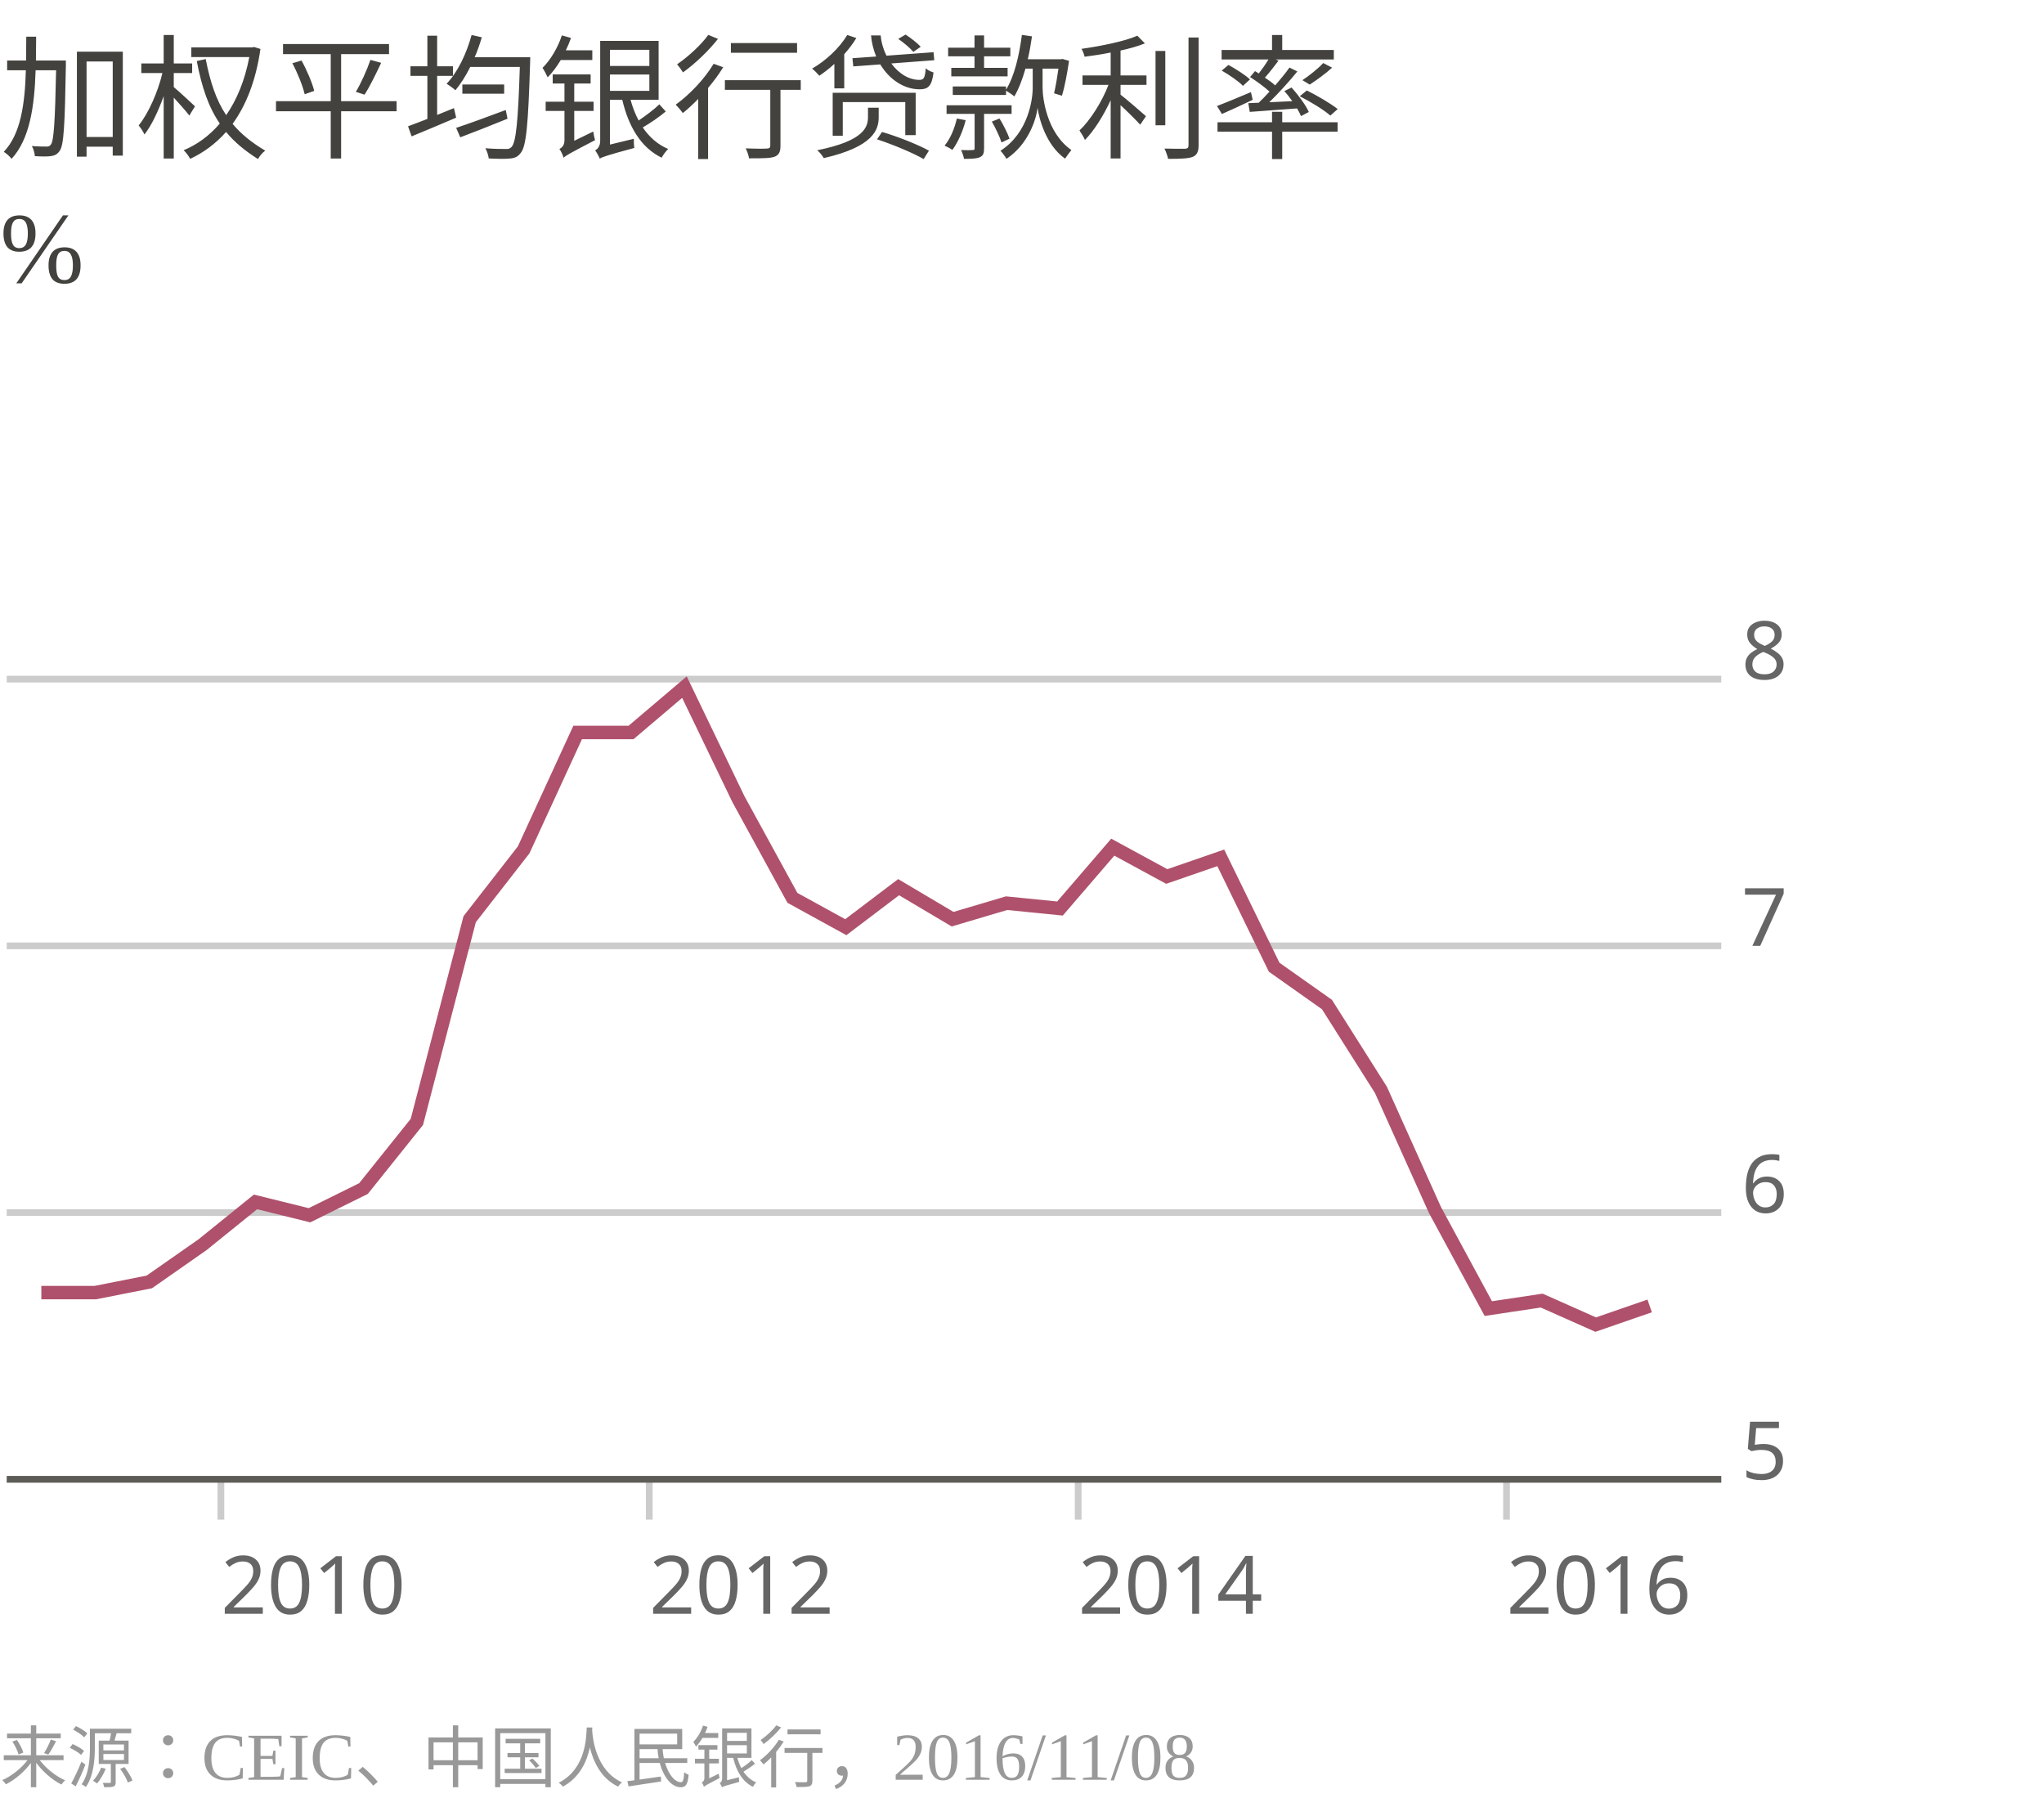
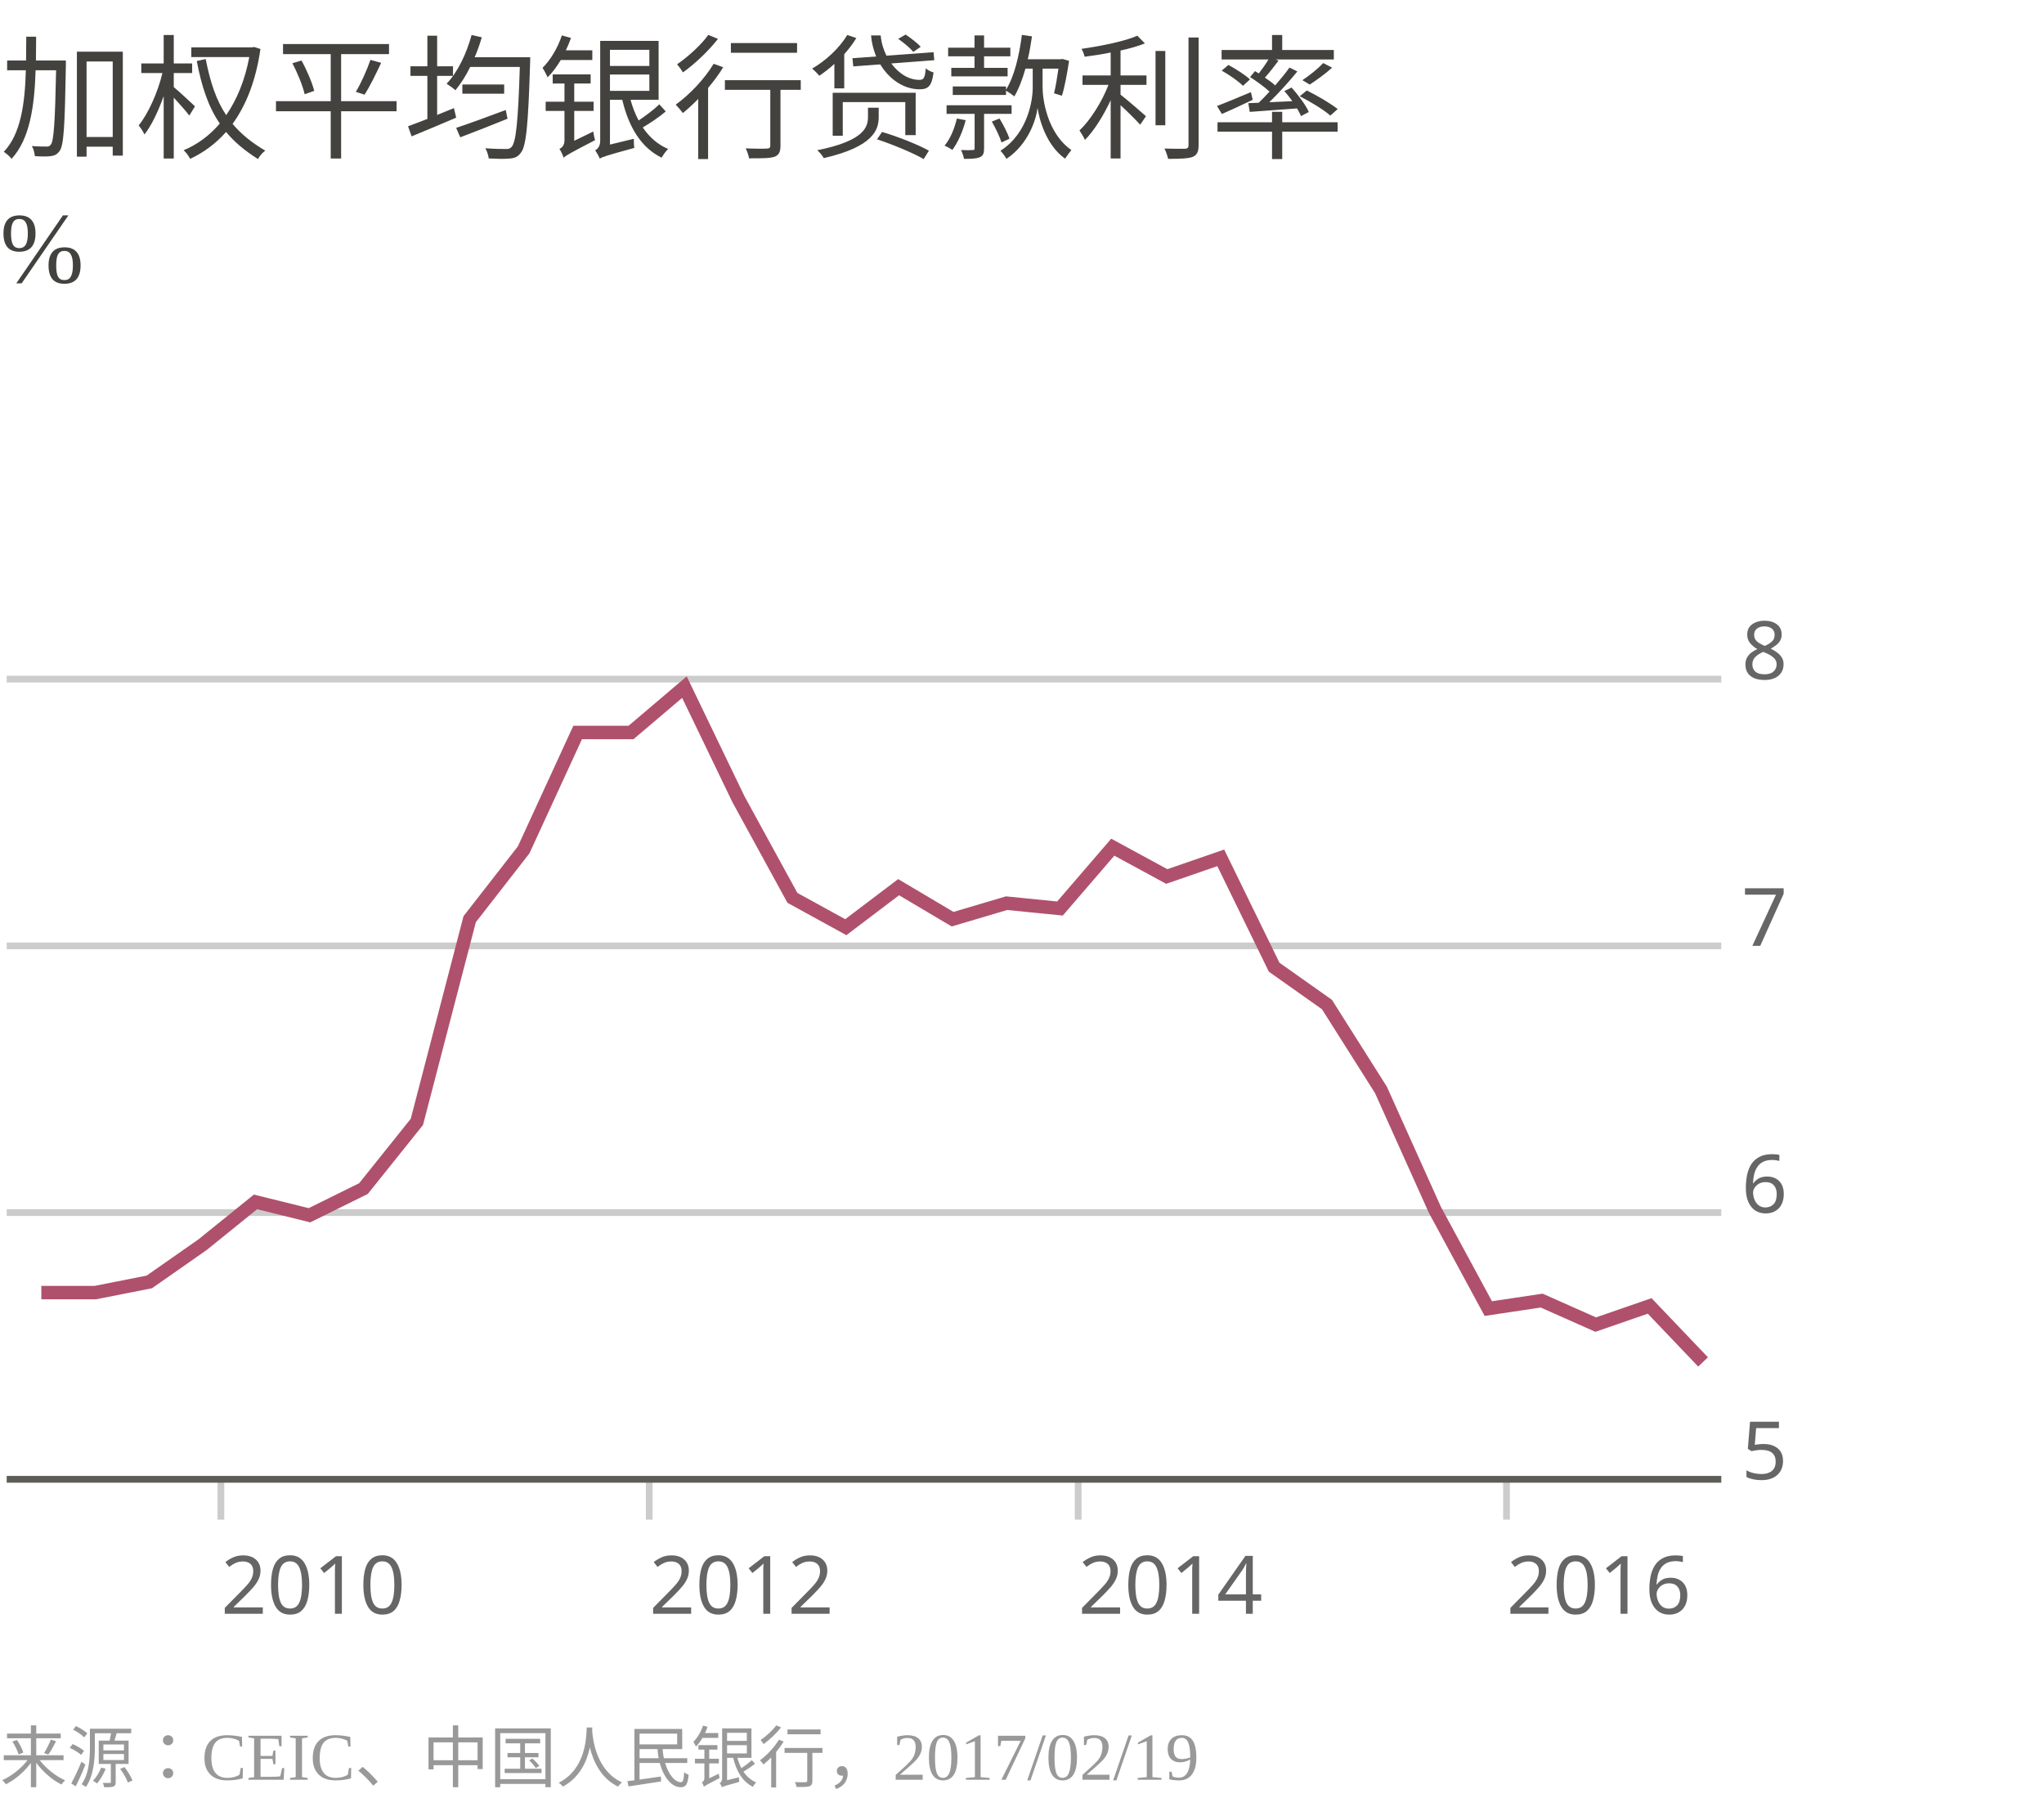
<svg xmlns="http://www.w3.org/2000/svg" viewBox="0 0 304 270">
  <text class="chart-title" fill="#43423e" font-size="20" y="22">加权平均银行贷款利率</text>
  <text class="chart-subtitle" fill="#43423e" font-size="15" y="42">%</text>
-   <text class="chart-source" font-size="10" fill-opacity="0.4" y="265">来源：CEIC、中国人民银行，2016/11/08</text>
+   <text class="chart-source" font-size="10" fill-opacity="0.4" y="265">来源：CEIC、中国人民银行，2017/02/19</text>
  <g transform="translate(1,100)">
    <g transform="translate(0,120)" class="x axis">
      <g class="tick" style="" transform="translate(31.85318,0)">
        <line y2="6" x2="0" fill="none" stroke="#000" stroke-opacity="0.2" />
        <text dy="0" style="" y="20" x="0" font-family="MetricWeb,sans-serif" fill-opacity="0.6" font-size="12" text-anchor="start">2010</text>
      </g>
      <g class="tick" style="" transform="translate(95.55955,0)">
        <line y2="6" x2="0" fill="none" stroke="#000" stroke-opacity="0.2" />
        <text dy="0" style="" y="20" x="0" font-family="MetricWeb,sans-serif" fill-opacity="0.6" font-size="12" text-anchor="start">2012</text>
      </g>
      <g class="tick" style="" transform="translate(159.3532,0)">
        <line y2="6" x2="0" fill="none" stroke="#000" stroke-opacity="0.2" />
        <text dy="0" style="" y="20" x="0" font-family="MetricWeb,sans-serif" fill-opacity="0.6" font-size="12" text-anchor="start">2014</text>
      </g>
      <g class="tick" style="" transform="translate(223.0595,0)">
        <line y2="6" x2="0" fill="none" stroke="#000" stroke-opacity="0.2" />
        <text dy="0" style="" y="20" x="0" font-family="MetricWeb,sans-serif" fill-opacity="0.6" font-size="12" text-anchor="start">2016</text>
      </g>
      <path class="domain" d="M0,0V0H255V0" fill="none" stroke="#74736c" />
    </g>
    <g transform="translate(255,0)" class="y axis">
      <g class="tick" style="" transform="translate(0,120)">
        <line x2="-255" y2="0" fill="none" stroke="#000" stroke-opacity="0.2" />
        <text dy="0" style="text-anchor: start;" x="3" y="0" font-family="MetricWeb,sans-serif" fill-opacity="0.6" font-size="12">5</text>
      </g>
      <g class="tick" style="" transform="translate(0,80.33333)">
        <line x2="-255" y2="0" fill="none" stroke="#000" stroke-opacity="0.2" />
        <text dy="0" style="text-anchor: start;" x="3" y="0" font-family="MetricWeb,sans-serif" fill-opacity="0.6" font-size="12">6</text>
      </g>
      <g class="tick" style="" transform="translate(0,40.66667)">
        <line x2="-255" y2="0" fill="none" stroke="#000" stroke-opacity="0.2" />
        <text dy="0" style="text-anchor: start;" x="3" y="0" font-family="MetricWeb,sans-serif" fill-opacity="0.6" font-size="12">7</text>
      </g>
      <g class="tick" style="" transform="translate(0,1)">
        <line x2="-255" y2="0" fill="none" stroke="#000" stroke-opacity="0.2" />
        <text dy="0" style="text-anchor: start;" x="3" y="0" font-family="MetricWeb,sans-serif" fill-opacity="0.6" font-size="12">8</text>
      </g>
      <path class="domain" d="M-255,1H0V120H-255" fill="none" stroke="#000" stroke-opacity="0" />
    </g>
    <g>
-       <path d="M5.149,92.233L13.178,92.233L21.206,90.647L29.148,85.093L37.002,78.747L45.031,80.73L53.06,76.763L61.001,66.847L68.855,36.7L76.884,26.387L84.913,8.933L92.854,8.933L100.796,2.19L108.824,18.85L116.853,33.527L124.795,37.89L132.649,31.94L140.678,36.7L148.706,34.32L156.648,35.113L164.502,25.99L172.531,30.353L180.56,27.577L188.501,43.84L196.355,49.393L204.384,62.087L212.413,79.937L220.354,94.613L228.296,93.423L236.324,96.993L244.353,94.217" stroke-width="2" fill="none" stroke="#af516c" />
+       <path d="M5.149,92.233L13.178,92.233L21.206,90.647L29.148,85.093L37.002,78.747L45.031,80.73L53.06,76.763L61.001,66.847L68.855,36.7L76.884,26.387L84.913,8.933L92.854,8.933L100.796,2.19L108.824,18.85L116.853,33.527L124.795,37.89L132.649,31.94L140.678,36.7L148.706,34.32L156.648,35.113L164.502,25.99L172.531,30.353L180.56,27.577L188.501,43.84L196.355,49.393L204.384,62.087L212.413,79.937L220.354,94.613L228.296,93.423L236.324,96.993L244.353,94.217L252.295,102.547" stroke-width="2" fill="none" stroke="#af516c" />
    </g>
  </g>
</svg>
